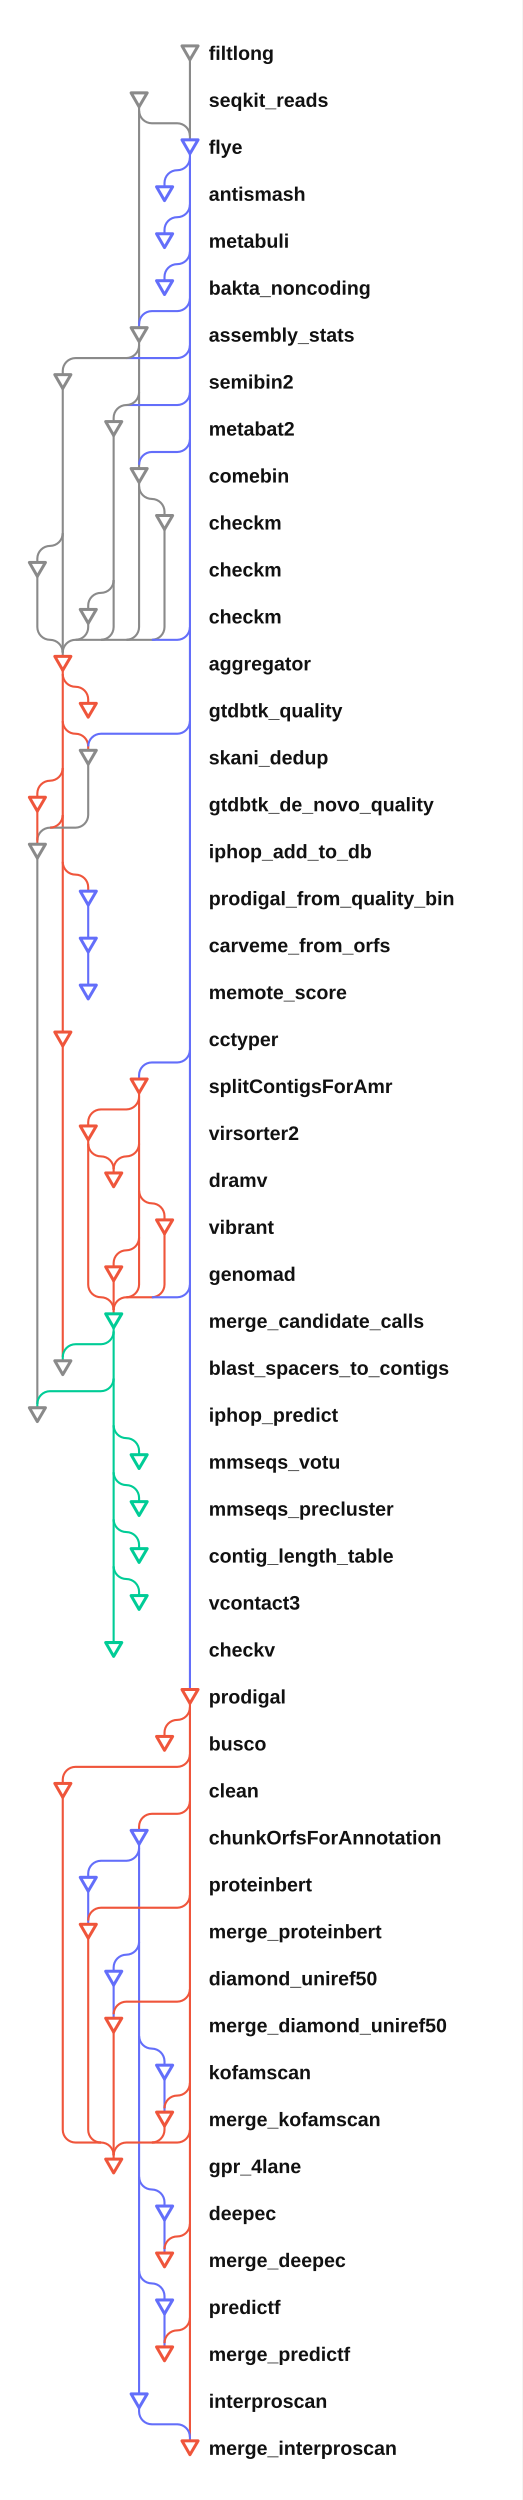
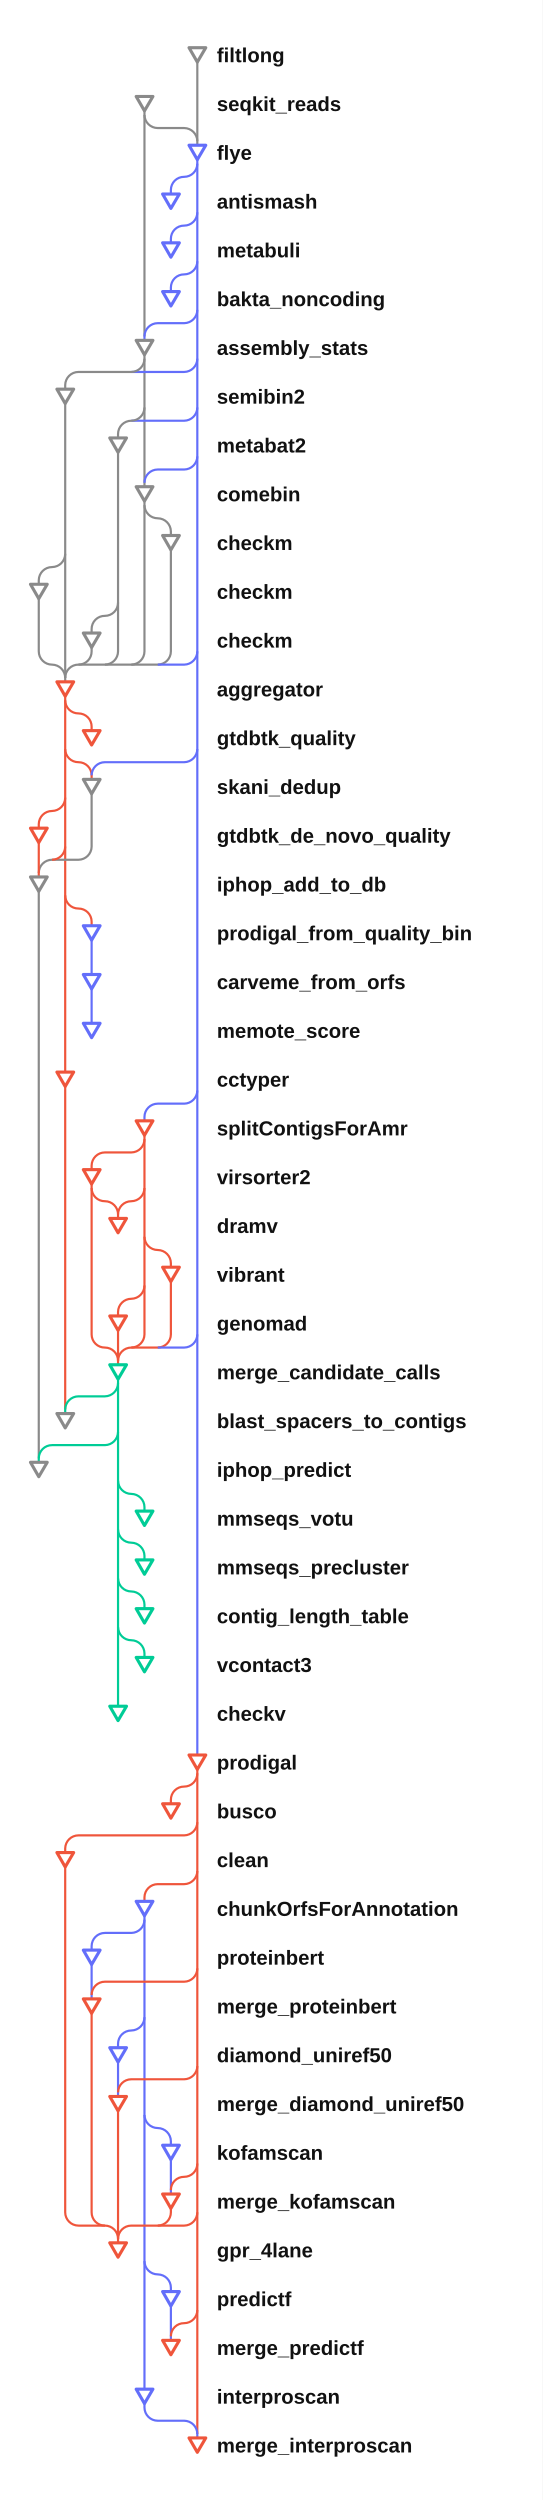
- <svg xmlns="http://www.w3.org/2000/svg" width="347" height="1661" viewBox="0 0 347 1661">
-   <rect width="347" height="1661" fill="#FFFFFF" />
+ <svg xmlns="http://www.w3.org/2000/svg" width="347" height="1599" viewBox="0 0 347 1599">
+   <rect width="347" height="1599" fill="#FFFFFF" />
  <g fill="none" stroke="#666666" stroke-width="1.4" stroke-linejoin="round" stroke-linecap="butt">
    <path d="M 126.2,39.7 L 126.2,90.3 L 126.2,92.9" stroke="#8A8A8A" />
    <path d="M 126.2,102.1 L 126.2,104.7 L 126.2,135.8 L 126.2,167.1 L 126.2,198.2 L 126.2,229.4 L 126.2,260.6 L 126.2,291.9 L 126.2,416.6 L 126.2,479.1 L 126.2,697.5 L 126.2,853.5 L 126.2,1122.5" stroke="#636EFA" />
-     <path d="M 126.2,1131.7 L 126.2,1134.2 L 126.2,1165.5 L 126.2,1196.7 L 126.2,1259.0 L 126.2,1321.5 L 126.2,1383.8 L 126.2,1415.0 L 126.2,1477.5 L 126.2,1539.8 L 126.2,1619.2" stroke="#EF553B" />
-     <path d="M 126.2,1621.7 L 126.2,1619.2 A 8.5,8.5 0 0 0 117.8,1610.7 L 100.9,1610.7 A 8.5,8.5 0 0 1 92.4,1602.2 L 92.4,1599.7" stroke="#636EFA" />
+     <path d="M 126.2,1131.7 L 126.2,1134.2 L 126.2,1165.5 L 126.2,1196.7 L 126.2,1259.0 L 126.2,1321.5 L 126.2,1383.8 L 126.2,1415.0 L 126.2,1477.5 L 126.2,1556.8" stroke="#EF553B" />
+     <path d="M 126.2,1559.3 L 126.2,1556.8 A 8.5,8.5 0 0 0 117.8,1548.3 L 100.9,1548.3 A 8.5,8.5 0 0 1 92.4,1539.8 L 92.4,1537.3" stroke="#636EFA" />
    <path d="M 92.4,70.9 L 92.4,73.5 L 92.4,215.2" stroke="#8A8A8A" />
    <path d="M 92.4,217.7 L 92.4,215.2 A 8.5,8.5 0 0 1 100.9,206.7 L 117.8,206.7 A 8.5,8.5 0 0 0 126.2,198.2" stroke="#636EFA" />
    <path d="M 92.4,226.9 L 92.4,229.4 L 92.4,260.6 L 92.4,308.8 L 92.4,311.3" stroke="#8A8A8A" />
    <path d="M 92.4,320.5 L 92.4,323.1 L 92.4,416.6 A 8.5,8.5 0 0 1 84.0,425.1" stroke="#8A8A8A" />
    <path d="M 92.4,716.9 L 92.4,714.4 A 8.5,8.5 0 0 1 100.9,705.9 L 117.8,705.9 A 8.5,8.5 0 0 0 126.2,697.5" stroke="#636EFA" />
    <path d="M 92.4,726.1 L 92.4,728.6 L 92.4,759.9 L 92.4,791.0 L 92.4,822.2 L 92.4,853.5 A 8.5,8.5 0 0 1 84.0,861.9" stroke="#EF553B" />
    <path d="M 92.4,966.5 L 92.4,964.0 A 8.5,8.5 0 0 0 84.0,955.5 A 8.5,8.5 0 0 1 75.5,947.0" stroke="#00CC96" />
    <path d="M 92.4,997.7 L 92.4,995.1 A 8.5,8.5 0 0 0 84.0,986.7 A 8.5,8.5 0 0 1 75.5,978.2" stroke="#00CC96" />
    <path d="M 92.4,1028.9 L 92.4,1026.3 A 8.5,8.5 0 0 0 84.0,1017.9 A 8.5,8.5 0 0 1 75.5,1009.5" stroke="#00CC96" />
    <path d="M 92.4,1060.1 L 92.4,1057.5 A 8.5,8.5 0 0 0 84.0,1049.1 A 8.5,8.5 0 0 1 75.5,1040.7" stroke="#00CC96" />
    <path d="M 92.4,1216.1 L 92.4,1213.5 A 8.5,8.5 0 0 1 100.9,1205.1 L 117.8,1205.1 A 8.5,8.5 0 0 0 126.2,1196.7" stroke="#EF553B" />
-     <path d="M 92.4,1225.3 L 92.4,1227.8 L 92.4,1290.2 L 92.4,1352.7 L 92.4,1446.2 L 92.4,1508.7 L 92.4,1590.5" stroke="#636EFA" />
+     <path d="M 92.4,1225.3 L 92.4,1227.8 L 92.4,1290.2 L 92.4,1352.7 L 92.4,1446.2 L 92.4,1528.1" stroke="#636EFA" />
    <path d="M 109.3,124.1 L 109.3,121.5 A 8.4,8.4 0 0 1 117.8,113.1 A 8.4,8.4 0 0 0 126.2,104.7" stroke="#636EFA" />
    <path d="M 109.3,155.3 L 109.3,152.8 A 8.4,8.4 0 0 1 117.8,144.3 A 8.4,8.4 0 0 0 126.2,135.8" stroke="#636EFA" />
    <path d="M 109.3,186.5 L 109.3,183.9 A 8.4,8.4 0 0 1 117.8,175.5 A 8.4,8.4 0 0 0 126.2,167.1" stroke="#636EFA" />
    <path d="M 109.3,342.5 L 109.3,339.9 A 8.5,8.5 0 0 0 100.9,331.5 A 8.5,8.5 0 0 1 92.4,323.1" stroke="#8A8A8A" />
    <path d="M 109.3,351.7 L 109.3,416.6 A 8.5,8.5 0 0 1 100.9,425.1 L 84.0,425.1 L 67.1,425.1 L 50.2,425.1 A 8.4,8.4 0 0 0 41.7,433.6" stroke="#8A8A8A" />
    <path d="M 109.3,810.5 L 109.3,808.0 A 8.5,8.5 0 0 0 100.9,799.5 A 8.5,8.5 0 0 1 92.4,791.0" stroke="#EF553B" />
    <path d="M 109.3,819.7 L 109.3,853.5 A 8.5,8.5 0 0 1 100.9,861.9 L 84.0,861.9 A 8.5,8.5 0 0 0 75.5,870.4" stroke="#EF553B" />
    <path d="M 109.3,1153.7 L 109.3,1151.2 A 8.4,8.4 0 0 1 117.8,1142.7 A 8.4,8.4 0 0 0 126.2,1134.2" stroke="#EF553B" />
    <path d="M 109.3,1372.1 L 109.3,1369.5 A 8.5,8.5 0 0 0 100.9,1361.1 A 8.5,8.5 0 0 1 92.4,1352.7" stroke="#636EFA" />
    <path d="M 109.3,1381.3 L 109.3,1400.8 L 109.3,1403.3" stroke="#636EFA" />
    <path d="M 109.3,1412.5 L 109.3,1415.0 A 8.5,8.5 0 0 1 100.9,1423.5" stroke="#EF553B" />
    <path d="M 109.3,1465.7 L 109.3,1463.2 A 8.5,8.5 0 0 0 100.9,1454.7 A 8.5,8.5 0 0 1 92.4,1446.2" stroke="#636EFA" />
    <path d="M 109.3,1474.9 L 109.3,1494.3 L 109.3,1496.9" stroke="#636EFA" />
-     <path d="M 109.3,1528.1 L 109.3,1525.5 A 8.5,8.5 0 0 0 100.9,1517.1 A 8.5,8.5 0 0 1 92.4,1508.7" stroke="#636EFA" />
-     <path d="M 109.3,1537.3 L 109.3,1556.8 L 109.3,1559.3" stroke="#636EFA" />
    <path d="M 84.0,237.9 L 117.8,237.9 A 8.5,8.5 0 0 0 126.2,229.4" stroke="#636EFA" />
    <path d="M 41.7,248.9 L 41.7,246.3 A 8.5,8.5 0 0 1 50.2,237.9 L 84.0,237.9 A 8.5,8.5 0 0 0 92.4,229.4" stroke="#8A8A8A" />
    <path d="M 41.7,258.1 L 41.7,354.2 L 41.7,433.6 L 41.7,436.1" stroke="#8A8A8A" />
    <path d="M 41.7,445.3 L 41.7,447.9 L 41.7,479.1 L 41.7,510.2 L 41.7,541.5 L 41.7,572.6 L 41.7,685.7" stroke="#EF553B" />
    <path d="M 41.7,694.9 L 41.7,901.5" stroke="#EF553B" />
    <path d="M 41.7,904.1 L 41.7,901.5 A 8.5,8.5 0 0 1 50.2,893.1 L 67.1,893.1 A 8.5,8.5 0 0 0 75.5,884.6" stroke="#00CC96" />
    <path d="M 41.7,1184.9 L 41.7,1182.3 A 8.5,8.5 0 0 1 50.2,1173.9 L 117.8,1173.9 A 8.5,8.5 0 0 0 126.2,1165.5" stroke="#EF553B" />
    <path d="M 41.7,1194.1 L 41.7,1415.0 A 8.5,8.5 0 0 0 50.2,1423.5 L 67.1,1423.5 A 8.4,8.4 0 0 1 75.5,1432.0" stroke="#EF553B" />
    <path d="M 84.0,269.1 L 117.8,269.1 A 8.5,8.5 0 0 0 126.2,260.6" stroke="#636EFA" />
    <path d="M 75.5,280.1 L 75.5,277.6 A 8.5,8.5 0 0 1 84.0,269.1 A 8.5,8.5 0 0 0 92.4,260.6" stroke="#8A8A8A" />
    <path d="M 75.5,289.3 L 75.5,385.4 L 75.5,416.6 A 8.5,8.5 0 0 1 67.1,425.1" stroke="#8A8A8A" />
    <path d="M 75.5,779.3 L 75.5,776.8 A 8.5,8.5 0 0 1 84.0,768.3 A 8.5,8.5 0 0 0 92.4,759.9" stroke="#EF553B" />
    <path d="M 75.5,841.7 L 75.5,839.1 A 8.5,8.5 0 0 1 84.0,830.7 A 8.5,8.5 0 0 0 92.4,822.2" stroke="#EF553B" />
    <path d="M 75.5,850.9 L 75.5,870.4 L 75.5,872.9" stroke="#EF553B" />
    <path d="M 75.5,882.1 L 75.5,884.6 L 75.5,915.9 L 75.5,947.0 L 75.5,978.2 L 75.5,1009.5 L 75.5,1040.7 L 75.5,1091.3" stroke="#00CC96" />
    <path d="M 75.5,1309.7 L 75.5,1307.2 A 8.5,8.5 0 0 1 84.0,1298.7 A 8.5,8.5 0 0 0 92.4,1290.2" stroke="#636EFA" />
    <path d="M 75.5,1318.9 L 75.5,1338.3 L 75.5,1340.9" stroke="#636EFA" />
    <path d="M 75.5,1350.1 L 75.5,1432.0 L 75.5,1434.5" stroke="#EF553B" />
    <path d="M 100.9,425.1 L 117.8,425.1 A 8.5,8.5 0 0 0 126.2,416.6" stroke="#636EFA" />
    <path d="M 58.6,404.9 L 58.6,402.4 A 8.4,8.4 0 0 1 67.1,393.9 A 8.4,8.4 0 0 0 75.5,385.4" stroke="#8A8A8A" />
    <path d="M 58.6,414.1 L 58.6,416.6 A 8.4,8.4 0 0 1 50.2,425.1" stroke="#8A8A8A" />
    <path d="M 58.6,467.3 L 58.6,464.8 A 8.4,8.4 0 0 0 50.2,456.3 A 8.4,8.4 0 0 1 41.7,447.9" stroke="#EF553B" />
    <path d="M 58.6,498.5 L 58.6,495.9 A 8.4,8.4 0 0 0 50.2,487.5 A 8.4,8.4 0 0 1 41.7,479.1" stroke="#EF553B" />
    <path d="M 58.6,507.7 L 58.6,541.5 A 8.5,8.5 0 0 1 50.2,549.9 L 33.3,549.9 A 8.5,8.5 0 0 0 24.8,558.4" stroke="#8A8A8A" />
    <path d="M 58.6,592.1 L 58.6,589.5 A 8.4,8.4 0 0 0 50.2,581.1 A 8.4,8.4 0 0 1 41.7,572.6" stroke="#EF553B" />
    <path d="M 58.6,601.3 L 58.6,623.3" stroke="#636EFA" />
    <path d="M 58.6,632.5 L 58.6,654.5" stroke="#636EFA" />
    <path d="M 58.6,748.1 L 58.6,745.5 A 8.5,8.5 0 0 1 67.1,737.1 L 84.0,737.1 A 8.5,8.5 0 0 0 92.4,728.6" stroke="#EF553B" />
    <path d="M 58.6,757.3 L 58.6,759.9 L 58.6,853.5 A 8.4,8.4 0 0 0 67.1,861.9 A 8.4,8.4 0 0 1 75.5,870.4" stroke="#EF553B" />
    <path d="M 58.6,1247.3 L 58.6,1244.8 A 8.5,8.5 0 0 1 67.1,1236.3 L 84.0,1236.3 A 8.5,8.5 0 0 0 92.4,1227.8" stroke="#636EFA" />
    <path d="M 58.6,1256.5 L 58.6,1276.0 L 58.6,1278.5" stroke="#636EFA" />
    <path d="M 58.6,1287.7 L 58.6,1415.0 A 8.4,8.4 0 0 0 67.1,1423.5" stroke="#EF553B" />
    <path d="M 100.9,861.9 L 117.8,861.9 A 8.5,8.5 0 0 0 126.2,853.5" stroke="#636EFA" />
    <path d="M 24.8,373.7 L 24.8,371.1 A 8.5,8.5 0 0 1 33.3,362.7 A 8.5,8.5 0 0 0 41.7,354.2" stroke="#8A8A8A" />
    <path d="M 24.8,382.9 L 24.8,416.6 A 8.5,8.5 0 0 0 33.3,425.1 A 8.5,8.5 0 0 1 41.7,433.6" stroke="#8A8A8A" />
    <path d="M 24.8,529.7 L 24.8,527.1 A 8.5,8.5 0 0 1 33.3,518.7 A 8.5,8.5 0 0 0 41.7,510.2" stroke="#EF553B" />
    <path d="M 24.8,538.9 L 24.8,558.4 L 24.8,560.9" stroke="#EF553B" />
    <path d="M 24.8,570.1 L 24.8,932.8" stroke="#8A8A8A" />
    <path d="M 24.8,935.3 L 24.8,932.8 A 8.5,8.5 0 0 1 33.3,924.3 L 67.1,924.3 A 8.5,8.5 0 0 0 75.5,915.9" stroke="#00CC96" />
    <path d="M 92.4,73.5 A 8.5,8.5 0 0 0 100.9,81.9 L 117.8,81.9 A 8.5,8.5 0 0 1 126.2,90.3" stroke="#8A8A8A" />
    <path d="M 126.2,291.9 A 8.5,8.5 0 0 1 117.8,300.3 L 100.9,300.3 A 8.5,8.5 0 0 0 92.4,308.8" stroke="#636EFA" />
    <path d="M 126.2,479.1 A 8.5,8.5 0 0 1 117.8,487.5 L 67.1,487.5 A 8.5,8.5 0 0 0 58.6,495.9" stroke="#636EFA" />
    <path d="M 41.7,541.5 A 8.5,8.5 0 0 1 33.3,549.9" stroke="#EF553B" />
    <path d="M 58.6,759.9 A 8.4,8.4 0 0 0 67.1,768.3 A 8.4,8.4 0 0 1 75.5,776.8" stroke="#EF553B" />
    <path d="M 126.2,1259.0 A 8.5,8.5 0 0 1 117.8,1267.5 L 67.1,1267.5 A 8.5,8.5 0 0 0 58.6,1276.0" stroke="#EF553B" />
    <path d="M 126.2,1321.5 A 8.5,8.5 0 0 1 117.8,1329.9 L 84.0,1329.9 A 8.5,8.5 0 0 0 75.5,1338.3" stroke="#EF553B" />
    <path d="M 126.2,1383.8 A 8.4,8.4 0 0 1 117.8,1392.3 A 8.4,8.4 0 0 0 109.3,1400.8" stroke="#EF553B" />
    <path d="M 126.2,1415.0 A 8.5,8.5 0 0 1 117.8,1423.5 L 100.9,1423.5 L 84.0,1423.5 A 8.5,8.5 0 0 0 75.5,1432.0" stroke="#EF553B" />
    <path d="M 126.2,1477.5 A 8.4,8.4 0 0 1 117.8,1485.9 A 8.4,8.4 0 0 0 109.3,1494.3" stroke="#EF553B" />
-     <path d="M 126.2,1539.8 A 8.4,8.4 0 0 1 117.8,1548.3 A 8.4,8.4 0 0 0 109.3,1556.8" stroke="#EF553B" />
  </g>
  <g>
    <polygon points="120.9,30.5 131.6,30.5 126.2,39.7" fill="#FFFFFF" stroke="#8A8A8A" stroke-width="2.0" stroke-linejoin="round" />
    <text x="138.7" y="39.8" font-family="Arial" font-size="13" fill="#111111" font-weight="600" text-anchor="start">filtlong</text>
  </g>
  <g>
    <polygon points="87.1,61.7 97.8,61.7 92.4,70.9" fill="#FFFFFF" stroke="#8A8A8A" stroke-width="2.0" stroke-linejoin="round" />
    <text x="138.7" y="71.0" font-family="Arial" font-size="13" fill="#111111" font-weight="600" text-anchor="start">seqkit_reads</text>
  </g>
  <g>
    <polygon points="120.9,92.9 131.6,92.9 126.2,102.1" fill="#FFFFFF" stroke="#636EFA" stroke-width="2.0" stroke-linejoin="round" />
    <text x="138.7" y="102.2" font-family="Arial" font-size="13" fill="#111111" font-weight="600" text-anchor="start">flye</text>
  </g>
  <g>
    <polygon points="104.0,124.1 114.7,124.1 109.3,133.3" fill="#FFFFFF" stroke="#636EFA" stroke-width="2.0" stroke-linejoin="round" />
    <text x="138.7" y="133.4" font-family="Arial" font-size="13" fill="#111111" font-weight="600" text-anchor="start">antismash</text>
  </g>
  <g>
    <polygon points="104.0,155.3 114.7,155.3 109.3,164.5" fill="#FFFFFF" stroke="#636EFA" stroke-width="2.0" stroke-linejoin="round" />
    <text x="138.7" y="164.6" font-family="Arial" font-size="13" fill="#111111" font-weight="600" text-anchor="start">metabuli</text>
  </g>
  <g>
    <polygon points="104.0,186.5 114.7,186.5 109.3,195.7" fill="#FFFFFF" stroke="#636EFA" stroke-width="2.0" stroke-linejoin="round" />
    <text x="138.7" y="195.8" font-family="Arial" font-size="13" fill="#111111" font-weight="600" text-anchor="start">bakta_noncoding</text>
  </g>
  <g>
    <polygon points="87.1,217.7 97.8,217.7 92.4,226.9" fill="#FFFFFF" stroke="#8A8A8A" stroke-width="2.0" stroke-linejoin="round" />
    <text x="138.7" y="227.0" font-family="Arial" font-size="13" fill="#111111" font-weight="600" text-anchor="start">assembly_stats</text>
  </g>
  <g>
    <polygon points="36.4,248.9 47.1,248.9 41.7,258.1" fill="#FFFFFF" stroke="#8A8A8A" stroke-width="2.0" stroke-linejoin="round" />
    <text x="138.7" y="258.2" font-family="Arial" font-size="13" fill="#111111" font-weight="600" text-anchor="start">semibin2</text>
  </g>
  <g>
    <polygon points="70.2,280.1 80.9,280.1 75.5,289.3" fill="#FFFFFF" stroke="#8A8A8A" stroke-width="2.0" stroke-linejoin="round" />
    <text x="138.7" y="289.4" font-family="Arial" font-size="13" fill="#111111" font-weight="600" text-anchor="start">metabat2</text>
  </g>
  <g>
    <polygon points="87.1,311.3 97.8,311.3 92.4,320.5" fill="#FFFFFF" stroke="#8A8A8A" stroke-width="2.0" stroke-linejoin="round" />
    <text x="138.7" y="320.6" font-family="Arial" font-size="13" fill="#111111" font-weight="600" text-anchor="start">comebin</text>
  </g>
  <g>
    <polygon points="104.0,342.5 114.7,342.5 109.3,351.7" fill="#FFFFFF" stroke="#8A8A8A" stroke-width="2.0" stroke-linejoin="round" />
    <text x="138.7" y="351.8" font-family="Arial" font-size="13" fill="#111111" font-weight="600" text-anchor="start">checkm</text>
  </g>
  <g>
    <polygon points="19.5,373.7 30.2,373.7 24.8,382.9" fill="#FFFFFF" stroke="#8A8A8A" stroke-width="2.0" stroke-linejoin="round" />
    <text x="138.7" y="383.0" font-family="Arial" font-size="13" fill="#111111" font-weight="600" text-anchor="start">checkm</text>
  </g>
  <g>
    <polygon points="53.3,404.9 64.0,404.9 58.6,414.1" fill="#FFFFFF" stroke="#8A8A8A" stroke-width="2.0" stroke-linejoin="round" />
    <text x="138.7" y="414.2" font-family="Arial" font-size="13" fill="#111111" font-weight="600" text-anchor="start">checkm</text>
  </g>
  <g>
    <polygon points="36.4,436.1 47.1,436.1 41.7,445.3" fill="#FFFFFF" stroke="#EF553B" stroke-width="2.0" stroke-linejoin="round" />
    <text x="138.7" y="445.4" font-family="Arial" font-size="13" fill="#111111" font-weight="600" text-anchor="start">aggregator</text>
  </g>
  <g>
    <polygon points="53.3,467.3 64.0,467.3 58.6,476.5" fill="#FFFFFF" stroke="#EF553B" stroke-width="2.0" stroke-linejoin="round" />
    <text x="138.7" y="476.6" font-family="Arial" font-size="13" fill="#111111" font-weight="600" text-anchor="start">gtdbtk_quality</text>
  </g>
  <g>
    <polygon points="53.3,498.5 64.0,498.5 58.6,507.7" fill="#FFFFFF" stroke="#8A8A8A" stroke-width="2.0" stroke-linejoin="round" />
    <text x="138.7" y="507.8" font-family="Arial" font-size="13" fill="#111111" font-weight="600" text-anchor="start">skani_dedup</text>
  </g>
  <g>
    <polygon points="19.5,529.7 30.2,529.7 24.8,538.9" fill="#FFFFFF" stroke="#EF553B" stroke-width="2.0" stroke-linejoin="round" />
    <text x="138.7" y="539.0" font-family="Arial" font-size="13" fill="#111111" font-weight="600" text-anchor="start">gtdbtk_de_novo_quality</text>
  </g>
  <g>
    <polygon points="19.5,560.9 30.2,560.9 24.8,570.1" fill="#FFFFFF" stroke="#8A8A8A" stroke-width="2.0" stroke-linejoin="round" />
    <text x="138.7" y="570.2" font-family="Arial" font-size="13" fill="#111111" font-weight="600" text-anchor="start">iphop_add_to_db</text>
  </g>
  <g>
    <polygon points="53.3,592.1 64.0,592.1 58.6,601.3" fill="#FFFFFF" stroke="#636EFA" stroke-width="2.0" stroke-linejoin="round" />
    <text x="138.7" y="601.4" font-family="Arial" font-size="13" fill="#111111" font-weight="600" text-anchor="start">prodigal_from_quality_bin</text>
  </g>
  <g>
    <polygon points="53.3,623.3 64.0,623.3 58.6,632.5" fill="#FFFFFF" stroke="#636EFA" stroke-width="2.0" stroke-linejoin="round" />
    <text x="138.7" y="632.6" font-family="Arial" font-size="13" fill="#111111" font-weight="600" text-anchor="start">carveme_from_orfs</text>
  </g>
  <g>
    <polygon points="53.3,654.5 64.0,654.5 58.6,663.7" fill="#FFFFFF" stroke="#636EFA" stroke-width="2.0" stroke-linejoin="round" />
    <text x="138.7" y="663.8" font-family="Arial" font-size="13" fill="#111111" font-weight="600" text-anchor="start">memote_score</text>
  </g>
  <g>
    <polygon points="36.4,685.7 47.1,685.7 41.7,694.9" fill="#FFFFFF" stroke="#EF553B" stroke-width="2.0" stroke-linejoin="round" />
    <text x="138.7" y="695.0" font-family="Arial" font-size="13" fill="#111111" font-weight="600" text-anchor="start">cctyper</text>
  </g>
  <g>
    <polygon points="87.1,716.9 97.8,716.9 92.4,726.1" fill="#FFFFFF" stroke="#EF553B" stroke-width="2.0" stroke-linejoin="round" />
    <text x="138.7" y="726.2" font-family="Arial" font-size="13" fill="#111111" font-weight="600" text-anchor="start">splitContigsForAmr</text>
  </g>
  <g>
    <polygon points="53.3,748.1 64.0,748.1 58.6,757.3" fill="#FFFFFF" stroke="#EF553B" stroke-width="2.0" stroke-linejoin="round" />
    <text x="138.7" y="757.4" font-family="Arial" font-size="13" fill="#111111" font-weight="600" text-anchor="start">virsorter2</text>
  </g>
  <g>
    <polygon points="70.2,779.3 80.9,779.3 75.5,788.5" fill="#FFFFFF" stroke="#EF553B" stroke-width="2.0" stroke-linejoin="round" />
    <text x="138.7" y="788.6" font-family="Arial" font-size="13" fill="#111111" font-weight="600" text-anchor="start">dramv</text>
  </g>
  <g>
    <polygon points="104.0,810.5 114.7,810.5 109.3,819.7" fill="#FFFFFF" stroke="#EF553B" stroke-width="2.0" stroke-linejoin="round" />
    <text x="138.7" y="819.8" font-family="Arial" font-size="13" fill="#111111" font-weight="600" text-anchor="start">vibrant</text>
  </g>
  <g>
    <polygon points="70.2,841.7 80.9,841.7 75.5,850.9" fill="#FFFFFF" stroke="#EF553B" stroke-width="2.0" stroke-linejoin="round" />
    <text x="138.7" y="851.0" font-family="Arial" font-size="13" fill="#111111" font-weight="600" text-anchor="start">genomad</text>
  </g>
  <g>
    <polygon points="70.2,872.9 80.9,872.9 75.5,882.1" fill="#FFFFFF" stroke="#00CC96" stroke-width="2.0" stroke-linejoin="round" />
    <text x="138.7" y="882.2" font-family="Arial" font-size="13" fill="#111111" font-weight="600" text-anchor="start">merge_candidate_calls</text>
  </g>
  <g>
    <polygon points="36.4,904.1 47.1,904.1 41.7,913.3" fill="#FFFFFF" stroke="#8A8A8A" stroke-width="2.0" stroke-linejoin="round" />
    <text x="138.7" y="913.4" font-family="Arial" font-size="13" fill="#111111" font-weight="600" text-anchor="start">blast_spacers_to_contigs</text>
  </g>
  <g>
    <polygon points="19.5,935.3 30.2,935.3 24.8,944.5" fill="#FFFFFF" stroke="#8A8A8A" stroke-width="2.0" stroke-linejoin="round" />
    <text x="138.7" y="944.6" font-family="Arial" font-size="13" fill="#111111" font-weight="600" text-anchor="start">iphop_predict</text>
  </g>
  <g>
    <polygon points="87.1,966.5 97.8,966.5 92.4,975.7" fill="#FFFFFF" stroke="#00CC96" stroke-width="2.0" stroke-linejoin="round" />
    <text x="138.7" y="975.8" font-family="Arial" font-size="13" fill="#111111" font-weight="600" text-anchor="start">mmseqs_votu</text>
  </g>
  <g>
    <polygon points="87.1,997.7 97.8,997.7 92.4,1006.9" fill="#FFFFFF" stroke="#00CC96" stroke-width="2.0" stroke-linejoin="round" />
    <text x="138.7" y="1007.0" font-family="Arial" font-size="13" fill="#111111" font-weight="600" text-anchor="start">mmseqs_precluster</text>
  </g>
  <g>
    <polygon points="87.1,1028.9 97.8,1028.9 92.4,1038.1" fill="#FFFFFF" stroke="#00CC96" stroke-width="2.0" stroke-linejoin="round" />
    <text x="138.7" y="1038.2" font-family="Arial" font-size="13" fill="#111111" font-weight="600" text-anchor="start">contig_length_table</text>
  </g>
  <g>
    <polygon points="87.1,1060.1 97.8,1060.1 92.4,1069.3" fill="#FFFFFF" stroke="#00CC96" stroke-width="2.0" stroke-linejoin="round" />
    <text x="138.7" y="1069.4" font-family="Arial" font-size="13" fill="#111111" font-weight="600" text-anchor="start">vcontact3</text>
  </g>
  <g>
    <polygon points="70.2,1091.3 80.9,1091.3 75.5,1100.5" fill="#FFFFFF" stroke="#00CC96" stroke-width="2.0" stroke-linejoin="round" />
    <text x="138.7" y="1100.6" font-family="Arial" font-size="13" fill="#111111" font-weight="600" text-anchor="start">checkv</text>
  </g>
  <g>
    <polygon points="120.9,1122.5 131.6,1122.5 126.2,1131.7" fill="#FFFFFF" stroke="#EF553B" stroke-width="2.0" stroke-linejoin="round" />
    <text x="138.7" y="1131.8" font-family="Arial" font-size="13" fill="#111111" font-weight="600" text-anchor="start">prodigal</text>
  </g>
  <g>
    <polygon points="104.0,1153.7 114.7,1153.7 109.3,1162.9" fill="#FFFFFF" stroke="#EF553B" stroke-width="2.0" stroke-linejoin="round" />
    <text x="138.7" y="1163.0" font-family="Arial" font-size="13" fill="#111111" font-weight="600" text-anchor="start">busco</text>
  </g>
  <g>
    <polygon points="36.4,1184.9 47.1,1184.9 41.7,1194.1" fill="#FFFFFF" stroke="#EF553B" stroke-width="2.0" stroke-linejoin="round" />
    <text x="138.7" y="1194.2" font-family="Arial" font-size="13" fill="#111111" font-weight="600" text-anchor="start">clean</text>
  </g>
  <g>
    <polygon points="87.1,1216.1 97.8,1216.1 92.4,1225.3" fill="#FFFFFF" stroke="#636EFA" stroke-width="2.0" stroke-linejoin="round" />
    <text x="138.7" y="1225.4" font-family="Arial" font-size="13" fill="#111111" font-weight="600" text-anchor="start">chunkOrfsForAnnotation</text>
  </g>
  <g>
    <polygon points="53.3,1247.3 64.0,1247.3 58.6,1256.5" fill="#FFFFFF" stroke="#636EFA" stroke-width="2.0" stroke-linejoin="round" />
    <text x="138.7" y="1256.6" font-family="Arial" font-size="13" fill="#111111" font-weight="600" text-anchor="start">proteinbert</text>
  </g>
  <g>
    <polygon points="53.3,1278.5 64.0,1278.5 58.6,1287.7" fill="#FFFFFF" stroke="#EF553B" stroke-width="2.0" stroke-linejoin="round" />
    <text x="138.7" y="1287.8" font-family="Arial" font-size="13" fill="#111111" font-weight="600" text-anchor="start">merge_proteinbert</text>
  </g>
  <g>
    <polygon points="70.2,1309.7 80.9,1309.7 75.5,1318.9" fill="#FFFFFF" stroke="#636EFA" stroke-width="2.0" stroke-linejoin="round" />
    <text x="138.7" y="1319.0" font-family="Arial" font-size="13" fill="#111111" font-weight="600" text-anchor="start">diamond_uniref50</text>
  </g>
  <g>
    <polygon points="70.2,1340.9 80.9,1340.9 75.5,1350.1" fill="#FFFFFF" stroke="#EF553B" stroke-width="2.0" stroke-linejoin="round" />
    <text x="138.7" y="1350.2" font-family="Arial" font-size="13" fill="#111111" font-weight="600" text-anchor="start">merge_diamond_uniref50</text>
  </g>
  <g>
    <polygon points="104.0,1372.1 114.7,1372.1 109.3,1381.3" fill="#FFFFFF" stroke="#636EFA" stroke-width="2.0" stroke-linejoin="round" />
    <text x="138.7" y="1381.4" font-family="Arial" font-size="13" fill="#111111" font-weight="600" text-anchor="start">kofamscan</text>
  </g>
  <g>
    <polygon points="104.0,1403.3 114.7,1403.3 109.3,1412.5" fill="#FFFFFF" stroke="#EF553B" stroke-width="2.0" stroke-linejoin="round" />
    <text x="138.7" y="1412.6" font-family="Arial" font-size="13" fill="#111111" font-weight="600" text-anchor="start">merge_kofamscan</text>
  </g>
  <g>
    <polygon points="70.2,1434.5 80.9,1434.5 75.5,1443.7" fill="#FFFFFF" stroke="#EF553B" stroke-width="2.0" stroke-linejoin="round" />
    <text x="138.7" y="1443.8" font-family="Arial" font-size="13" fill="#111111" font-weight="600" text-anchor="start">gpr_4lane</text>
  </g>
  <g>
    <polygon points="104.0,1465.7 114.7,1465.7 109.3,1474.9" fill="#FFFFFF" stroke="#636EFA" stroke-width="2.0" stroke-linejoin="round" />
-     <text x="138.7" y="1475.0" font-family="Arial" font-size="13" fill="#111111" font-weight="600" text-anchor="start">deepec</text>
+     <text x="138.7" y="1475.0" font-family="Arial" font-size="13" fill="#111111" font-weight="600" text-anchor="start">predictf</text>
  </g>
  <g>
    <polygon points="104.0,1496.9 114.7,1496.9 109.3,1506.1" fill="#FFFFFF" stroke="#EF553B" stroke-width="2.0" stroke-linejoin="round" />
-     <text x="138.7" y="1506.2" font-family="Arial" font-size="13" fill="#111111" font-weight="600" text-anchor="start">merge_deepec</text>
-   </g>
-   <g>
-     <polygon points="104.0,1528.1 114.7,1528.1 109.3,1537.3" fill="#FFFFFF" stroke="#636EFA" stroke-width="2.0" stroke-linejoin="round" />
-     <text x="138.7" y="1537.4" font-family="Arial" font-size="13" fill="#111111" font-weight="600" text-anchor="start">predictf</text>
-   </g>
-   <g>
-     <polygon points="104.0,1559.3 114.7,1559.3 109.3,1568.5" fill="#FFFFFF" stroke="#EF553B" stroke-width="2.0" stroke-linejoin="round" />
-     <text x="138.7" y="1568.6" font-family="Arial" font-size="13" fill="#111111" font-weight="600" text-anchor="start">merge_predictf</text>
-   </g>
-   <g>
-     <polygon points="87.1,1590.5 97.8,1590.5 92.4,1599.7" fill="#FFFFFF" stroke="#636EFA" stroke-width="2.0" stroke-linejoin="round" />
-     <text x="138.7" y="1599.8" font-family="Arial" font-size="13" fill="#111111" font-weight="600" text-anchor="start">interproscan</text>
-   </g>
-   <g>
-     <polygon points="120.9,1621.7 131.6,1621.7 126.2,1630.9" fill="#FFFFFF" stroke="#EF553B" stroke-width="2.0" stroke-linejoin="round" />
-     <text x="138.7" y="1631.0" font-family="Arial" font-size="13" fill="#111111" font-weight="600" text-anchor="start">merge_interproscan</text>
+     <text x="138.7" y="1506.2" font-family="Arial" font-size="13" fill="#111111" font-weight="600" text-anchor="start">merge_predictf</text>
+   </g>
+   <g>
+     <polygon points="87.1,1528.1 97.8,1528.1 92.4,1537.3" fill="#FFFFFF" stroke="#636EFA" stroke-width="2.0" stroke-linejoin="round" />
+     <text x="138.7" y="1537.4" font-family="Arial" font-size="13" fill="#111111" font-weight="600" text-anchor="start">interproscan</text>
+   </g>
+   <g>
+     <polygon points="120.9,1559.3 131.6,1559.3 126.2,1568.5" fill="#FFFFFF" stroke="#EF553B" stroke-width="2.0" stroke-linejoin="round" />
+     <text x="138.7" y="1568.6" font-family="Arial" font-size="13" fill="#111111" font-weight="600" text-anchor="start">merge_interproscan</text>
  </g>
</svg>
